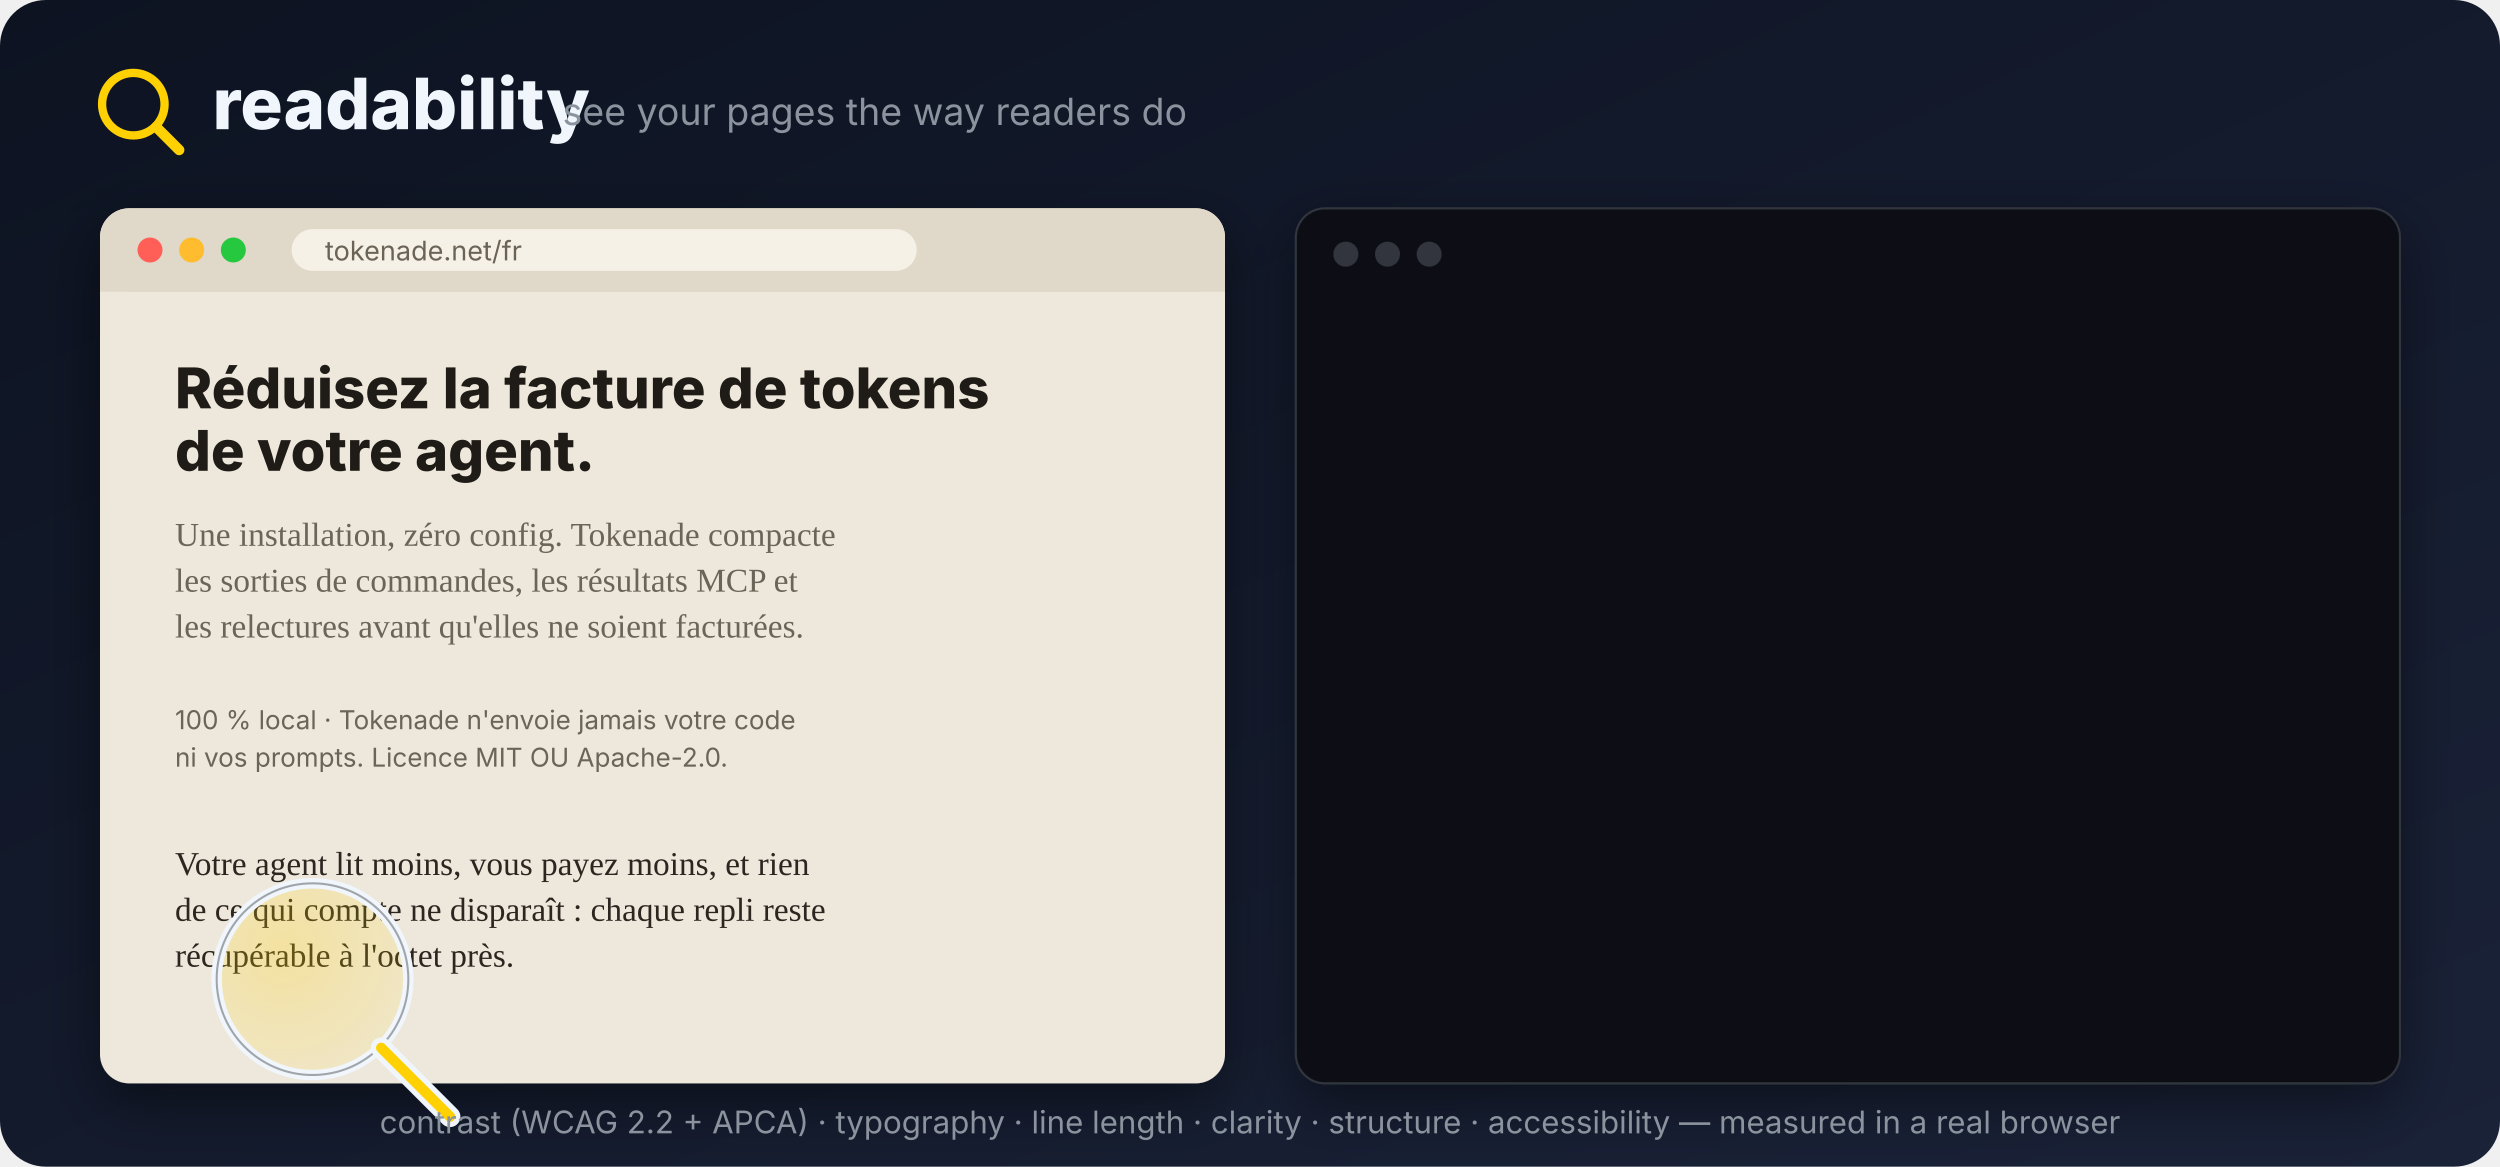
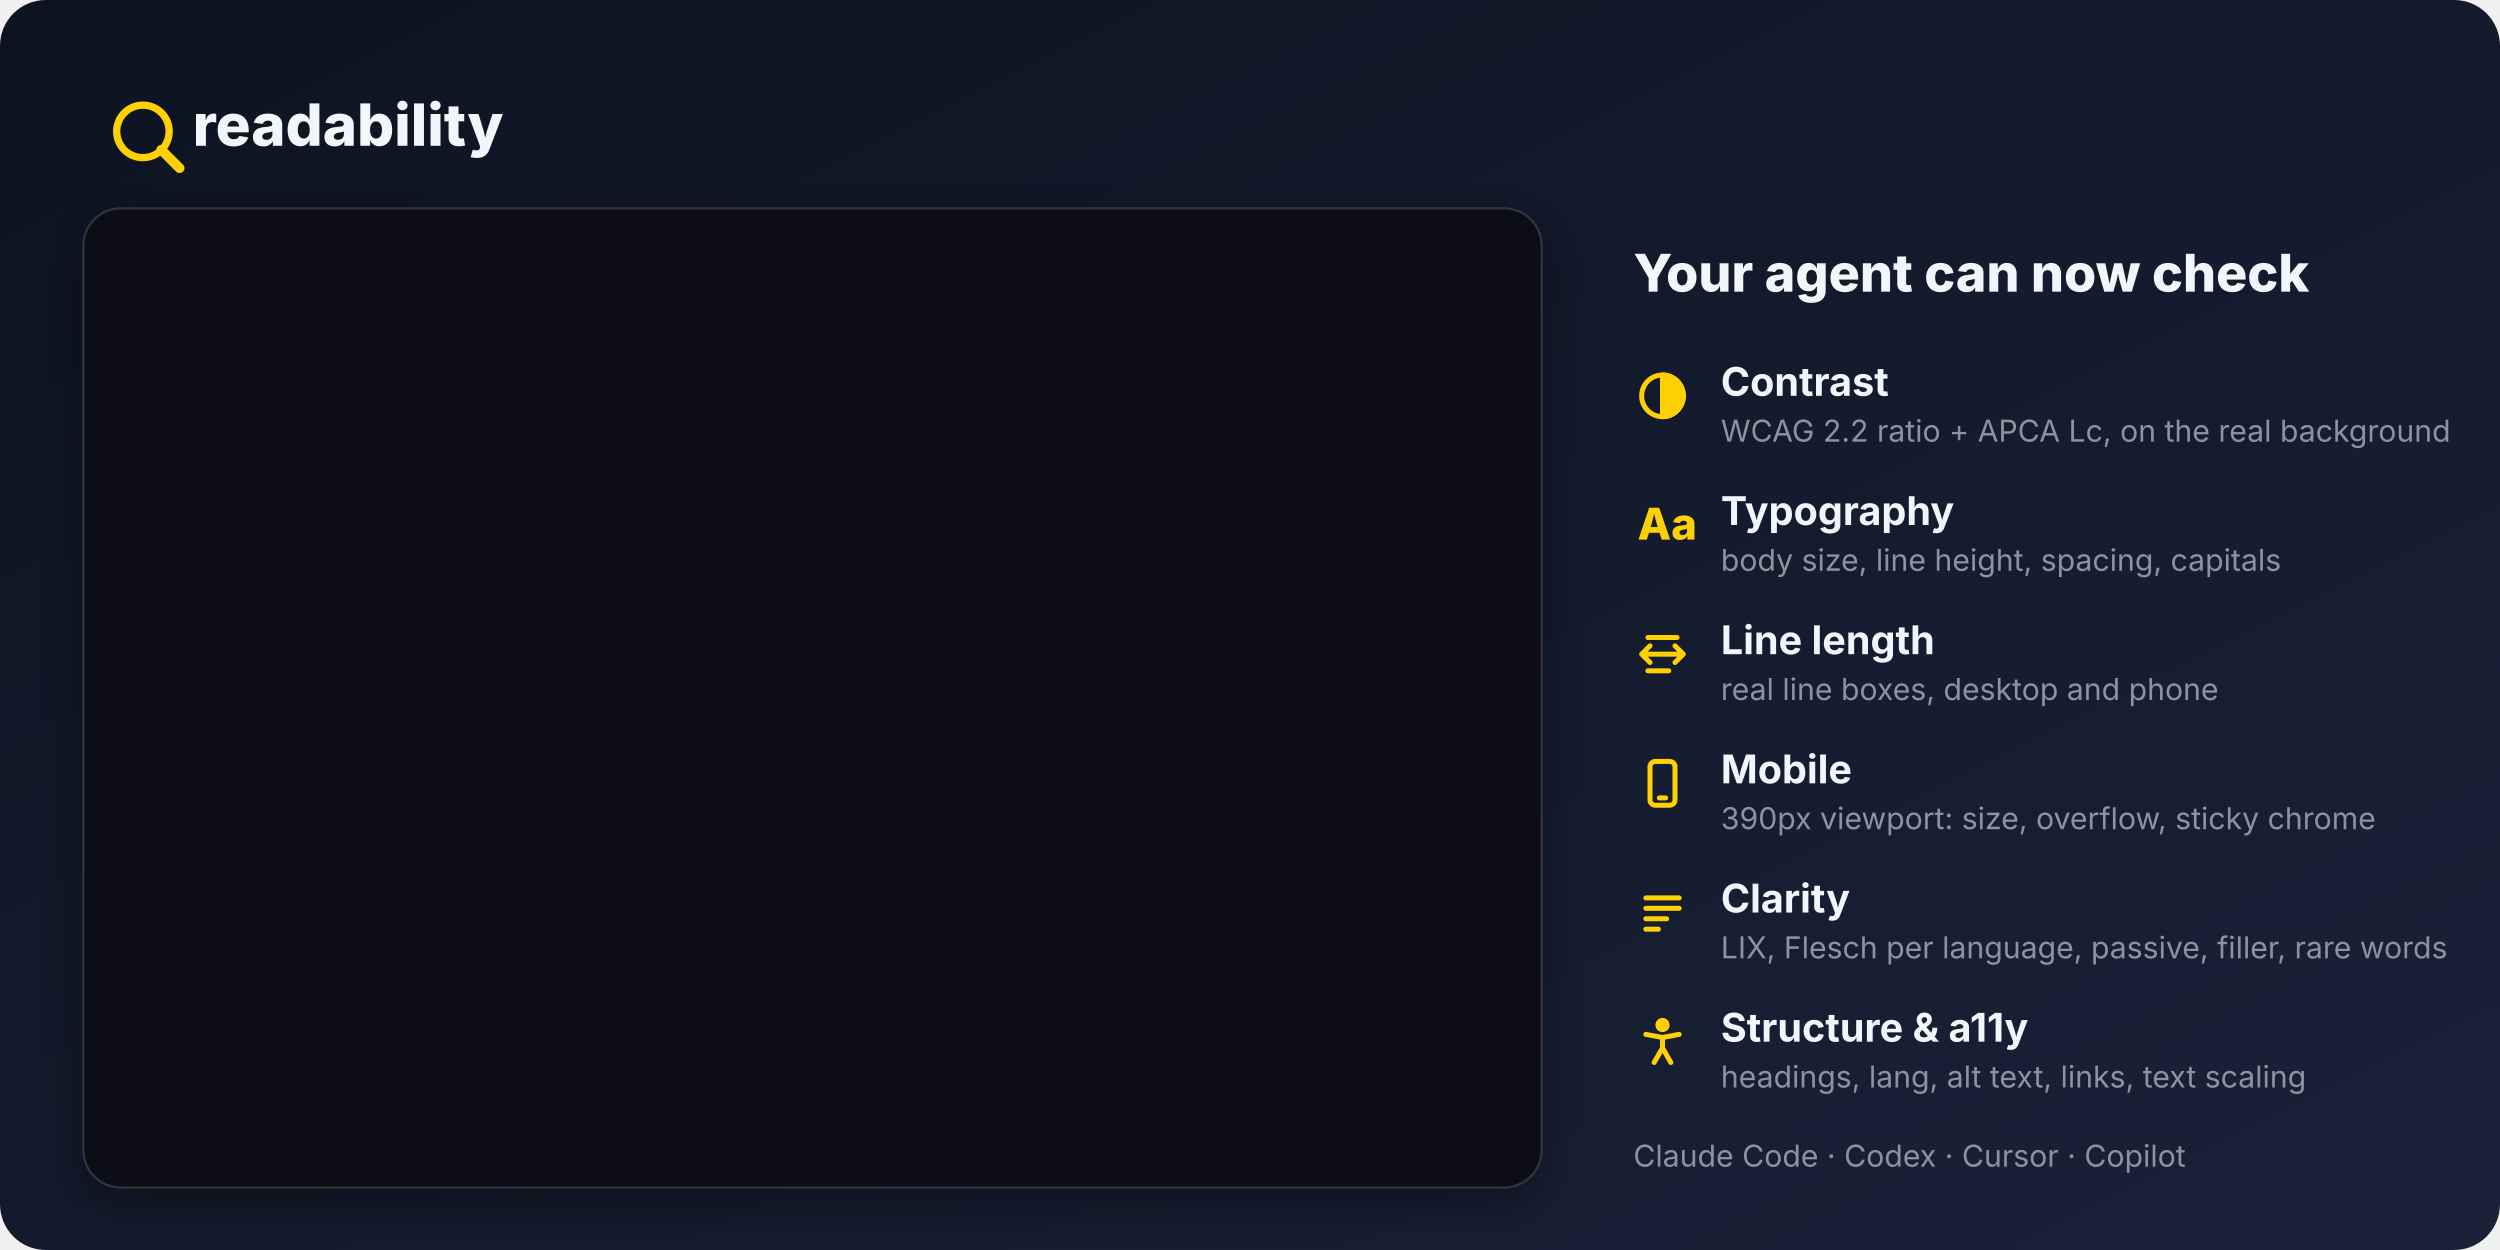
- <svg xmlns="http://www.w3.org/2000/svg" viewBox="0 0 1200 560" width="1200" height="560" role="img" aria-labelledby="t">
-   <style>
- text{white-space:pre} .m{font-family:ui-monospace,SFMono-Regular,Menlo,Consolas,'DejaVu Sans Mono',monospace;font-size:15px;fill:#c9d1d9} .o{fill:#8b949e} .s{font-size:13px}
- .serif{font-family:Georgia,'Iowan Old Style','Times New Roman',serif} .sans{font-family:Inter,-apple-system,'Segoe UI',Helvetica,Arial,sans-serif}
- </style>
+ <svg xmlns="http://www.w3.org/2000/svg" viewBox="0 0 1200 600" width="1200" height="600" role="img" aria-labelledby="t">
+   <style>text{white-space:pre} .m{font-family:ui-monospace,SFMono-Regular,Menlo,Consolas,'DejaVu Sans Mono',monospace} .s{font-family:Inter,-apple-system,'Segoe UI',Helvetica,Arial,sans-serif}</style>
  <defs>
    <linearGradient id="bg" x1="0" y1="0" x2="1" y2="1">
      <stop offset="0" stop-color="#0d1321" />
      <stop offset="1" stop-color="#1a2238" />
    </linearGradient>
-     <radialGradient id="glass" cx=".35" cy=".35" r=".8">
-       <stop offset="0" stop-color="#ffd103" stop-opacity=".28" />
-       <stop offset="1" stop-color="#ffd103" stop-opacity=".08" />
-     </radialGradient>
    <filter id="sh" x="-10%" y="-10%" width="120%" height="130%">
-       <feDropShadow dx="0" dy="10" stdDeviation="14" flood-color="#000" flood-opacity=".45" />
+       <feDropShadow dx="0" dy="8" stdDeviation="12" flood-color="#000" flood-opacity=".4" />
    </filter>
  </defs>
-   <rect width="1200" height="560" rx="22" fill="url(#bg)" />
-   <g transform="translate(48 58)">
-     <circle cx="16" cy="-8" r="15" fill="none" stroke="#ffd103" stroke-width="4" />
-     <line x1="27" y1="3" x2="38" y2="14" stroke="#ffd103" stroke-width="5" stroke-linecap="round" />
-     <text x="54" y="4" class="sans" font-size="34" font-weight="800" fill="#f0f6fc">readability</text>
-     <text x="222" y="2" class="sans" font-size="18" fill="#8b949e">see your pages the way readers do</text>
+   <rect width="1200" height="600" rx="22" fill="url(#bg)" />
+   <g transform="translate(56 70)">
+     <circle cx="12.6" cy="-6.93" r="12.6" fill="none" stroke="#ffd103" stroke-width="3.5" />
+     <line x1="21.4" y1="1.9" x2="30.2" y2="10.7" stroke="#ffd103" stroke-width="4.7" stroke-linecap="round" />
+     <text x="36.5" y="0" class="s" font-size="28" font-weight="800" fill="#f0f6fc">readability</text>
  </g>
  <g filter="url(#sh)">
-     <rect x="48" y="100" width="540" height="420" rx="14" fill="#eee8dc" />
-     <rect x="48" y="100" width="540" height="40" rx="14" fill="#e0d8c8" />
-     <rect x="48" y="126" width="540" height="14" fill="#e0d8c8" />
-     <circle cx="72" cy="120" r="6" fill="#ff5f57" />
-     <circle cx="92" cy="120" r="6" fill="#febc2e" />
-     <circle cx="112" cy="120" r="6" fill="#28c840" />
-     <rect x="140" y="110" width="300" height="20" rx="10" fill="#f6f1e7" />
-     <text x="156" y="125" class="sans" font-size="13" fill="#6b6457">tokenade.net/fr</text>
-   </g>
-   <text x="84" y="196" class="sans" font-size="27" font-weight="800" fill="#1f1b16">Réduisez la facture de tokens</text>
-   <text x="84" y="226" class="sans" font-size="27" font-weight="800" fill="#1f1b16">de votre agent.</text>
-   <g class="serif" font-size="16" fill="#6b6457">
-     <text x="84" y="262">Une installation, zéro config. Tokenade compacte</text>
-     <text x="84" y="284">les sorties de commandes, les résultats MCP et</text>
-     <text x="84" y="306">les relectures avant qu'elles ne soient facturées.</text>
-   </g>
-   <g class="sans" font-size="12.5" fill="#6b6457">
-     <text x="84" y="350">100 % local · Tokenade n'envoie jamais votre code</text>
-     <text x="84" y="368">ni vos prompts. Licence MIT OU Apache-2.0.</text>
-   </g>
-   <g class="serif" font-size="16" fill="#2b2620">
-     <text x="84" y="420">Votre agent lit moins, vous payez moins, et rien</text>
-     <text x="84" y="442">de ce qui compte ne disparaît : chaque repli reste</text>
-     <text x="84" y="464">récupérable à l'octet près.</text>
+     <rect x="40" y="100" width="700" height="470" rx="18" fill="#0d1117" stroke="#30363d" />
  </g>
  <g opacity="0">
-     <animate attributeName="opacity" dur="14s" repeatCount="indefinite" values="0;0;1;1;0;0" keyTimes="0;0.08;0.095;0.3;0.315;1" />
-     <rect x="310" y="236" width="270" height="50" rx="10" fill="#0d1117" stroke="#ff7b72" stroke-width="2" />
-     <text x="324" y="257" class="m" fill="#ff7b72" font-weight="700">APCA Lc 66 &lt; 92.5</text>
-     <text x="324" y="275" class="m s" fill="#c9d1d9">WCAG 4.8:1 passes, still thin</text>
+     <animate attributeName="opacity" dur="16s" repeatCount="indefinite" values="0;0;1;1;0;0" keyTimes="0;0.020;0.040;0.95;0.970;1" />
+     <rect x="330" y="124" width="386" height="46" rx="14" fill="#1f6feb" />
+     <text x="352" y="153" class="s" font-size="17" fill="#fff">Is tokenade.net/fr easy to read?</text>
  </g>
  <g opacity="0">
-     <animate attributeName="opacity" dur="14s" repeatCount="indefinite" values="0;0;1;1;0;0" keyTimes="0;0.38;0.395;0.6;0.615;1" />
-     <rect x="310" y="318" width="270" height="50" rx="10" fill="#0d1117" stroke="#ffa657" stroke-width="2" />
-     <text x="324" y="339" class="m" fill="#ffa657" font-weight="700">89% of text &lt; 16px</text>
-     <text x="324" y="357" class="m s" fill="#c9d1d9">body 15.5px · captions 12.5px</text>
+     <animate attributeName="opacity" dur="16s" repeatCount="indefinite" values="0;0;1;1;0;0" keyTimes="0;0.100;0.120;0.95;0.970;1" />
+     <rect x="64" y="186" width="470" height="34" rx="14" fill="#161b22" stroke="#30363d" />
+     <text x="80" y="208" class="m" font-size="14" fill="#8b949e">⚙ readability page tokenade.net/fr --format json</text>
  </g>
  <g opacity="0">
-     <animate attributeName="opacity" dur="14s" repeatCount="indefinite" values="0;0;1;1;0;0" keyTimes="0;0.68;0.695;0.92;0.935;1" />
-     <rect x="330" y="372" width="250" height="50" rx="10" fill="#0d1117" stroke="#7ee787" stroke-width="2" />
-     <text x="344" y="393" class="m" fill="#7ee787" font-weight="700">47 chars / line ✓</text>
-     <text x="344" y="411" class="m s" fill="#c9d1d9">line height 1.5 · gap 0.58</text>
-   </g>
-   <g transform="translate(150 470)">
-     <animateTransform attributeName="transform" type="translate" dur="14s" repeatCount="indefinite" calcMode="spline" values="150 470;250 268;250 268;210 360;210 360;300 445;300 445;150 470" keyTimes="0;0.06;0.3;0.36;0.6;0.66;0.92;1" keySplines=".4 0 .2 1;.4 0 .2 1;.4 0 .2 1;.4 0 .2 1;.4 0 .2 1;.4 0 .2 1;.4 0 .2 1" />
-     <circle r="46" fill="url(#glass)" stroke="#f0f6fc" stroke-width="5" />
-     <circle r="46" fill="none" stroke="#0d1117" stroke-opacity=".35" stroke-width="1" />
-     <line x1="33" y1="33" x2="66" y2="66" stroke="#f0f6fc" stroke-width="10" stroke-linecap="round" />
-     <line x1="33" y1="33" x2="66" y2="66" stroke="#ffd103" stroke-width="5" stroke-linecap="round" />
-   </g>
-   <g filter="url(#sh)">
-     <rect x="622" y="100" width="530" height="420" rx="14" fill="#0d1117" stroke="#30363d" />
-     <circle cx="646" cy="122" r="6" fill="#30363d" />
-     <circle cx="666" cy="122" r="6" fill="#30363d" />
-     <circle cx="686" cy="122" r="6" fill="#30363d" />
-   </g>
-   <clipPath id="c1">
-     <rect x="646" y="150" height="22" width="0">
-       <animate attributeName="width" dur="14s" repeatCount="indefinite" values="0;0;480;480;0;0" keyTimes="0;0.04;0.100;.95;.965;1" />
-     </rect>
-   </clipPath>
-   <text x="646" y="166" clip-path="url(#c1)" class="m">
-     <tspan fill="#7ee787">$</tspan> readability page tokenade.net/fr --only contrast</text>
-   <g opacity="0">
-     <animate attributeName="opacity" dur="14s" repeatCount="indefinite" values="0;0;1;1;0;0" keyTimes="0;0.1;0.115;0.95;0.965;1" />
-     <text x="646" y="192" class="m o">
-       <tspan fill="#ffa657">medium</tspan>  3 text blocks are perceptually thin</text>
+     <animate attributeName="opacity" dur="16s" repeatCount="indefinite" values="0;0;1;1;0;0" keyTimes="0;0.200;0.220;0.95;0.970;1" />
+     <rect x="64" y="236" width="652" height="196" rx="14" fill="#161b22" />
  </g>
  <g opacity="0">
-     <animate attributeName="opacity" dur="14s" repeatCount="indefinite" values="0;0;1;1;0;0" keyTimes="0;0.12;0.135;0.95;0.965;1" />
-     <text x="646" y="214" class="m o">        · ratio 4.8 · apca 66.0 · required 92.5</text>
-   </g>
-   <clipPath id="c2">
-     <rect x="646" y="244" height="22" width="0">
-       <animate attributeName="width" dur="14s" repeatCount="indefinite" values="0;0;480;480;0;0" keyTimes="0;0.34;0.400;.95;.965;1" />
-     </rect>
-   </clipPath>
-   <text x="646" y="260" clip-path="url(#c2)" class="m">
-     <tspan fill="#7ee787">$</tspan> readability page tokenade.net/en --only typography</text>
-   <g opacity="0">
-     <animate attributeName="opacity" dur="14s" repeatCount="indefinite" values="0;0;1;1;0;0" keyTimes="0;0.4;0.415;0.95;0.965;1" />
-     <text x="646" y="286" class="m o">
-       <tspan fill="#ff7b72">high</tspan>    Text rendered below 16px     89%</text>
+     <animate attributeName="opacity" dur="16s" repeatCount="indefinite" values="0;0;1;1;0;0" keyTimes="0;0.220;0.240;0.95;0.970;1" />
+     <text x="86" y="268" class="s" font-size="17" fill="#7ee787" font-weight="800">✓</text>
+     <text x="112" y="268" class="s" font-size="17" fill="#c9d1d9">Contrast 15.05:1 — WCAG AAA</text>
  </g>
  <g opacity="0">
-     <animate attributeName="opacity" dur="14s" repeatCount="indefinite" values="0;0;1;1;0;0" keyTimes="0;0.42;0.435;0.95;0.965;1" />
-     <text x="646" y="308" class="m o">
-       <tspan fill="#7ee787">100</tspan>     Line length                  47 ch</text>
-   </g>
-   <clipPath id="c3">
-     <rect x="646" y="338" height="22" width="0">
-       <animate attributeName="width" dur="14s" repeatCount="indefinite" values="0;0;480;480;0;0" keyTimes="0;0.64;0.700;.95;.965;1" />
-     </rect>
-   </clipPath>
-   <text x="646" y="354" clip-path="url(#c3)" class="m">
-     <tspan fill="#7ee787">$</tspan> readability audit tokenade.net --only clarity</text>
-   <g opacity="0">
-     <animate attributeName="opacity" dur="14s" repeatCount="indefinite" values="0;0;1;1;0;0" keyTimes="0;0.7;0.715;0.95;0.965;1" />
-     <text x="646" y="380" class="m o">
-       <tspan fill="#f0f6fc" font-weight="700">77.6/100 C</tspan>  7 pages · no browser · 3.8s</text>
+     <animate attributeName="opacity" dur="16s" repeatCount="indefinite" values="0;0;1;1;0;0" keyTimes="0;0.270;0.290;0.95;0.970;1" />
+     <text x="86" y="302" class="s" font-size="17" fill="#ff7b72" font-weight="800">✗</text>
+     <text x="112" y="302" class="s" font-size="17" fill="#c9d1d9">3 blocks perceptually thin — APCA Lc 66, needs 92.5</text>
  </g>
  <g opacity="0">
-     <animate attributeName="opacity" dur="14s" repeatCount="indefinite" values="0;0;1;1;0;0" keyTimes="0;0.72;0.735;0.95;0.965;1" />
-     <text x="646" y="402" class="m o">
-       <tspan fill="#ff7b72">high</tspan>    Transition words          3/7 pages</text>
+     <animate attributeName="opacity" dur="16s" repeatCount="indefinite" values="0;0;1;1;0;0" keyTimes="0;0.320;0.340;0.95;0.970;1" />
+     <text x="86" y="336" class="s" font-size="17" fill="#ff7b72" font-weight="800">✗</text>
+     <text x="112" y="336" class="s" font-size="17" fill="#c9d1d9">89% of the text is below 16px</text>
  </g>
-   <clipPath id="c4">
-     <rect x="646" y="432" height="22" width="0">
-       <animate attributeName="width" dur="14s" repeatCount="indefinite" values="0;0;480;480;0;0" keyTimes="0;0.8;0.860;.95;.965;1" />
-     </rect>
-   </clipPath>
-   <text x="646" y="448" clip-path="url(#c4)" class="m">
-     <tspan fill="#7ee787">$</tspan> readability page URL --format json | your-agent</text>
  <g opacity="0">
-     <animate attributeName="opacity" dur="14s" repeatCount="indefinite" values="0;0;1;1;0;0" keyTimes="0;0.86;0.875;0.95;0.965;1" />
-     <text x="646" y="474" class="m o s">{"score": 96.0, "findings": [{"key": "apca_fail", …</text>
+     <animate attributeName="opacity" dur="16s" repeatCount="indefinite" values="0;0;1;1;0;0" keyTimes="0;0.370;0.390;0.95;0.970;1" />
+     <text x="86" y="370" class="s" font-size="17" fill="#7ee787" font-weight="800">✓</text>
+     <text x="112" y="370" class="s" font-size="17" fill="#c9d1d9">47 characters per line, line height 1.5</text>
  </g>
-   <text x="600" y="544" text-anchor="middle" class="sans" font-size="15" fill="#8b949e">contrast (WCAG 2.2 + APCA) · typography · line length · clarity · structure · accessibility — measured in a real browser</text>
+   <g opacity="0">
+     <animate attributeName="opacity" dur="16s" repeatCount="indefinite" values="0;0;1;1;0;0" keyTimes="0;0.420;0.440;0.95;0.970;1" />
+     <text x="86" y="404" class="s" font-size="17" fill="#7ee787" font-weight="800">✓</text>
+     <text x="112" y="404" class="s" font-size="17" fill="#c9d1d9">Clarity: LIX 34, Flesch 56 — easy for the audience</text>
+   </g>
+   <g opacity="0">
+     <animate attributeName="opacity" dur="16s" repeatCount="indefinite" values="0;0;1;1;0;0" keyTimes="0;0.550;0.570;0.95;0.970;1" />
+     <rect x="64" y="448" width="652" height="50" rx="14" fill="#161b22" />
+     <text x="86" y="479" class="s" font-size="16" fill="#c9d1d9">Fixed: text <tspan class="m" fill="#ffa657">#6b6457 → #2b2620</tspan>, body <tspan class="m" fill="#ffa657">15.5px → 17px</tspan>
+     </text>
+   </g>
+   <g opacity="0">
+     <animate attributeName="opacity" dur="16s" repeatCount="indefinite" values="0;0;1;1;0;0" keyTimes="0;0.680;0.700;0.95;0.970;1" />
+     <rect x="64" y="512" width="470" height="40" rx="14" fill="#12261a" stroke="#2ea043" />
+     <text x="86" y="538" class="s" font-size="16" fill="#7ee787" font-weight="700">Re-checked: no contrast or size findings left ✓</text>
+   </g>
+   <text x="784" y="140" class="s" font-size="25" font-weight="800" fill="#f0f6fc">Your agent can now check</text>
+   <g transform="translate(786 178)" fill="none" stroke="#ffd103" stroke-width="2.4" stroke-linecap="round" stroke-linejoin="round">
+     <circle cx="12" cy="12" r="10" />
+     <path d="M12 2a10 10 0 0 1 0 20z" fill="#ffd103" />
+   </g>
+   <text x="826" y="190" class="s" font-size="19" font-weight="700" fill="#f0f6fc">Contrast</text>
+   <text x="826" y="212" class="s" font-size="14.5" fill="#8b949e">WCAG 2.2 ratio + APCA Lc, on the real background</text>
+   <g transform="translate(786 240)" fill="none" stroke="#ffd103" stroke-width="2.4" stroke-linecap="round" stroke-linejoin="round">
+     <text x="0" y="19" class="s" font-size="21" font-weight="800" fill="#ffd103" stroke="none">Aa</text>
+   </g>
+   <text x="826" y="252" class="s" font-size="19" font-weight="700" fill="#f0f6fc">Typography</text>
+   <text x="826" y="274" class="s" font-size="14.5" fill="#8b949e">body size, line height, spacing, capitals</text>
+   <g transform="translate(786 302)" fill="none" stroke="#ffd103" stroke-width="2.4" stroke-linecap="round" stroke-linejoin="round">
+     <path d="M2 12h20M2 12l4-4M2 12l4 4M22 12l-4-4M22 12l-4 4" />
+     <path d="M5 4h14M5 20h10" />
+   </g>
+   <text x="826" y="314" class="s" font-size="19" font-weight="700" fill="#f0f6fc">Line length</text>
+   <text x="826" y="336" class="s" font-size="14.5" fill="#8b949e">real line boxes, desktop and phone</text>
+   <g transform="translate(786 364)" fill="none" stroke="#ffd103" stroke-width="2.4" stroke-linecap="round" stroke-linejoin="round">
+     <rect x="6" y="1.5" width="12" height="21" rx="2.5" />
+     <path d="M10.5 19h3" />
+   </g>
+   <text x="826" y="376" class="s" font-size="19" font-weight="700" fill="#f0f6fc">Mobile</text>
+   <text x="826" y="398" class="s" font-size="14.5" fill="#8b949e">390px viewport: size, overflow, sticky chrome</text>
+   <g transform="translate(786 426)" fill="none" stroke="#ffd103" stroke-width="2.4" stroke-linecap="round" stroke-linejoin="round">
+     <path d="M4 5h16M4 10h16M4 15h10M4 20h6" />
+   </g>
+   <text x="826" y="438" class="s" font-size="19" font-weight="700" fill="#f0f6fc">Clarity</text>
+   <text x="826" y="460" class="s" font-size="14.5" fill="#8b949e">LIX, Flesch per language, passive, filler, rare words</text>
+   <g transform="translate(786 488)" fill="none" stroke="#ffd103" stroke-width="2.4" stroke-linecap="round" stroke-linejoin="round">
+     <circle cx="12" cy="4" r="2.2" fill="#ffd103" />
+     <path d="M4 8.5l8 1.5 8-1.5M12 10v5M12 15l-4 7M12 15l4 7" />
+   </g>
+   <text x="826" y="500" class="s" font-size="19" font-weight="700" fill="#f0f6fc">Structure &amp; a11y</text>
+   <text x="826" y="522" class="s" font-size="14.5" fill="#8b949e">headings, lang, alt text, links, text scaling</text>
+   <text x="784" y="560" class="s" font-size="14.5" fill="#8b949e">Claude Code · Codex · Cursor · Copilot</text>
</svg>
